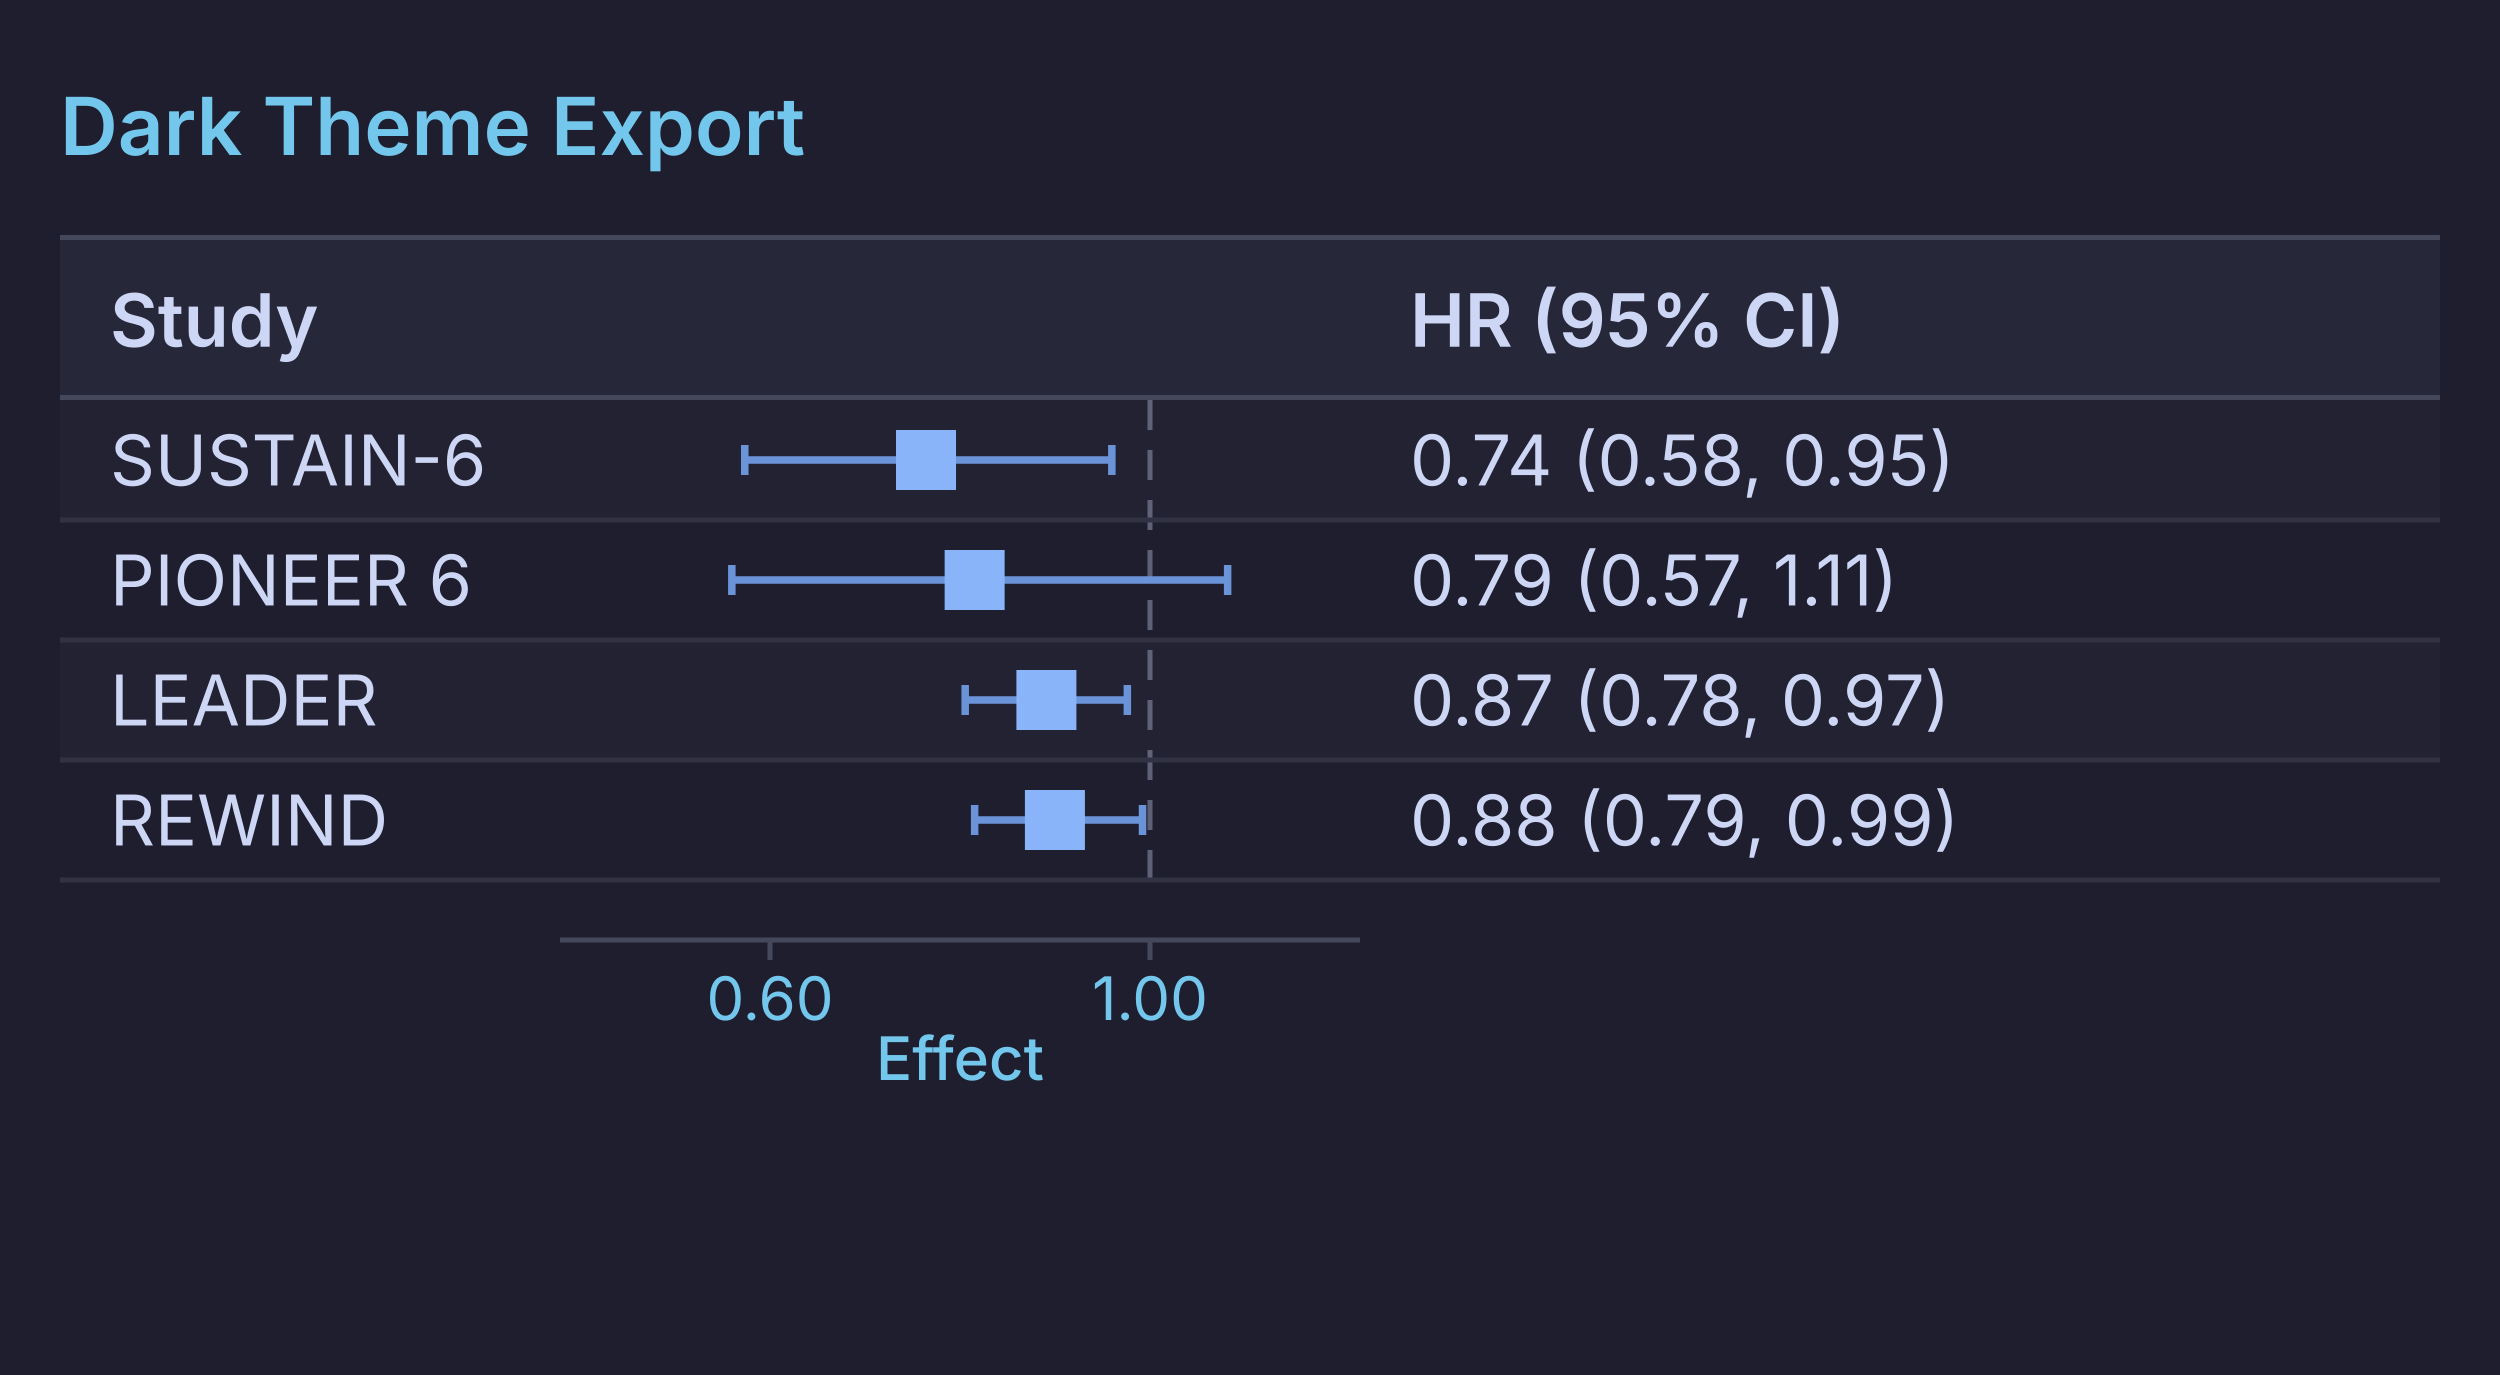
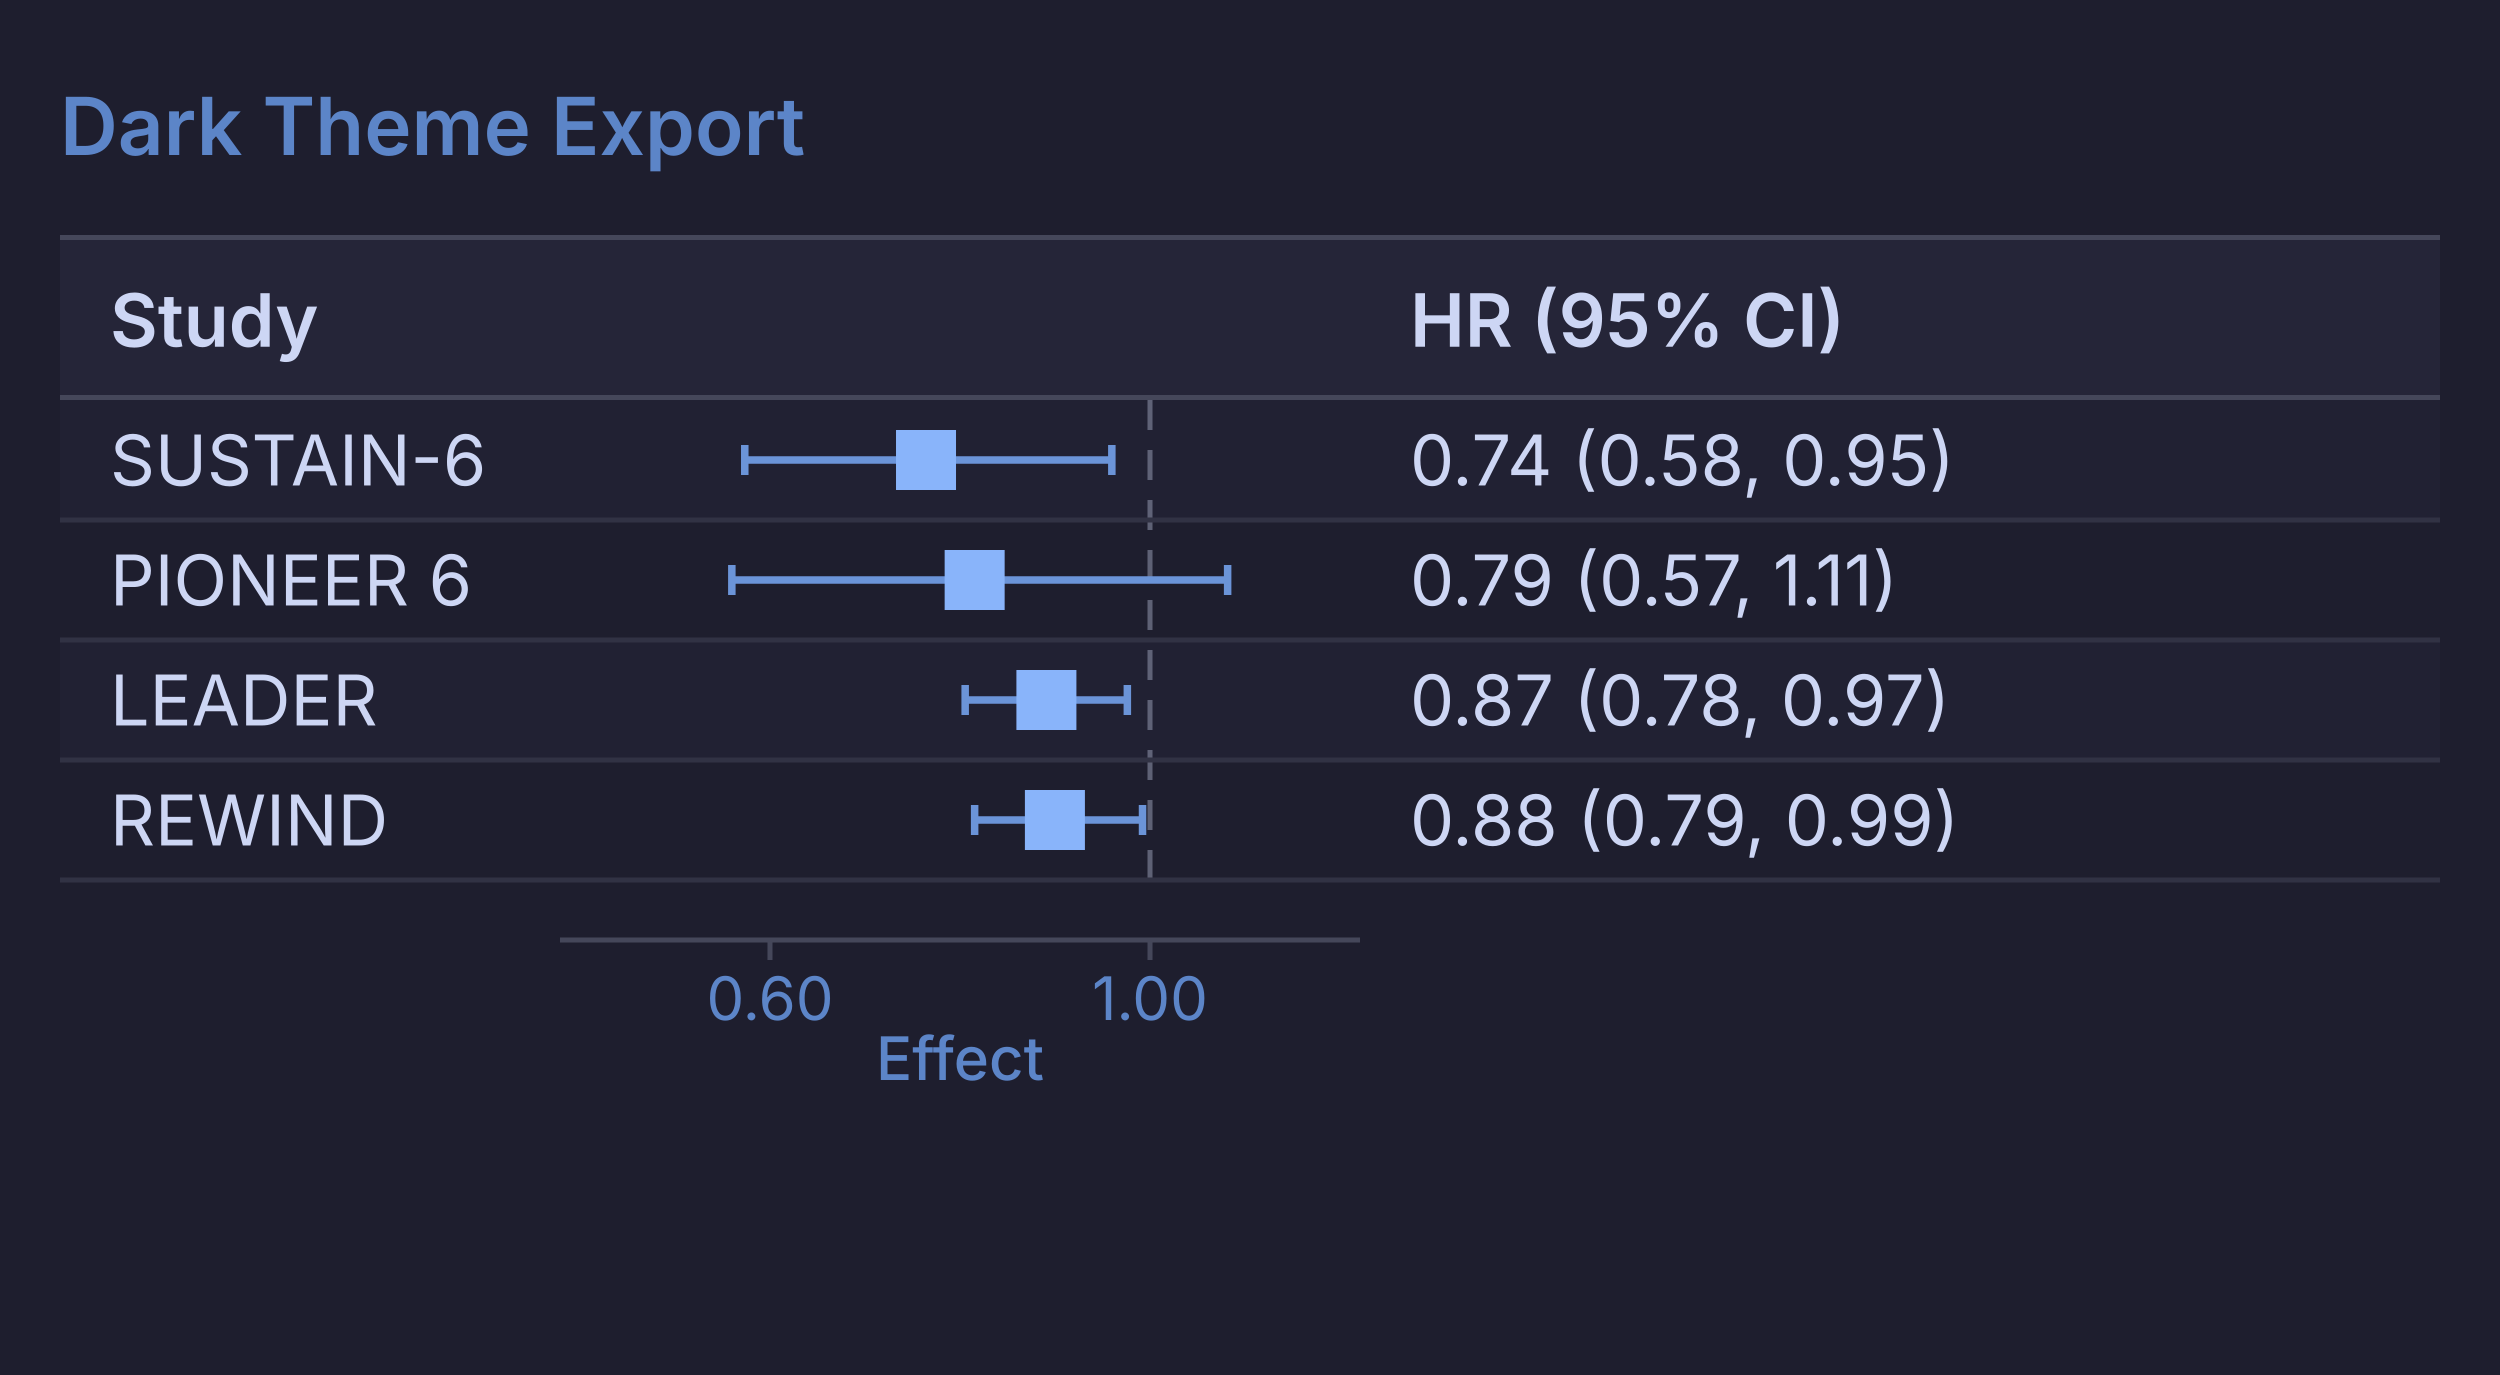
<svg xmlns="http://www.w3.org/2000/svg" width="500" height="275" viewBox="0 0 500 275">
  <style>
  text {
    font-variant-numeric: tabular-nums;
  }
  /* Use dominant-baseline for cell text to match CSS flex centering */
  .cell-text { dominant-baseline: central; }
</style>
  <rect width="100%" height="100%" fill="#1E1E2E" />
-   <text x="12" y="31" font-family="system-ui, -apple-system, sans-serif" font-size="16px" font-weight="600" fill="#74C7EC">Dark Theme Export</text>
+   <text x="12" y="31" font-family="system-ui, -apple-system, 'Segoe UI', sans-serif" font-size="16px" font-weight="600" fill="#5C85C8">Dark Theme Export</text>
  <line x1="12" x2="488" y1="48" y2="48" stroke="#45475A" stroke-width="2" />
-   <rect x="12" y="48" width="476" height="32" fill="#262739" />
-   <text class="cell-text" x="22" y="64" font-family="system-ui, -apple-system, sans-serif" font-size="14.7px" font-weight="600" fill="#CDD6F4">Study</text>
-   <text class="cell-text" x="282" y="64" font-family="system-ui, -apple-system, sans-serif" font-size="14.7px" font-weight="600" text-anchor="start" fill="#CDD6F4">HR (95% CI)</text>
+   <rect x="12" y="48" width="476" height="32" fill="#252538" />
+   <text class="cell-text" x="22" y="64" font-family="system-ui, -apple-system, 'Segoe UI', sans-serif" font-size="14.7px" font-weight="600" fill="#CDD6F4">Study</text>
+   <text class="cell-text" x="282" y="64" font-family="system-ui, -apple-system, 'Segoe UI', sans-serif" font-size="14.7px" font-weight="600" text-anchor="start" fill="#CDD6F4">HR (95% CI)</text>
  <line x1="12" x2="488" y1="80" y2="80" stroke="#45475A" stroke-width="2" />
-   <rect x="12" y="80" width="476" height="24" fill="#222233" />
-   <rect x="12" y="128" width="476" height="24" fill="#222233" />
+   <rect x="12" y="80" width="476" height="24" fill="#212133" />
+   <rect x="12" y="128" width="476" height="24" fill="#212133" />
  <line x1="230.001" x2="230.001" y1="80" y2="176" stroke="#898EA5" stroke-width="1" stroke-opacity="0.6" stroke-dasharray="6,4" />
  <g class="interval effect-0">
    <line x1="148.955" x2="222.369" y1="92" y2="92" stroke="#6B94D8" stroke-width="1.5" />
    <line x1="148.955" x2="148.955" y1="89" y2="95" stroke="#6B94D8" stroke-width="1.5" />
    <line x1="222.369" x2="222.369" y1="89" y2="95" stroke="#6B94D8" stroke-width="1.5" />
    <rect x="179.202" y="86" width="12" height="12" fill="#89B4FA" />
  </g>
  <g class="interval effect-0">
    <line x1="146.368" x2="245.528" y1="116" y2="116" stroke="#6B94D8" stroke-width="1.5" />
    <line x1="146.368" x2="146.368" y1="113" y2="119" stroke="#6B94D8" stroke-width="1.5" />
    <line x1="245.528" x2="245.528" y1="113" y2="119" stroke="#6B94D8" stroke-width="1.5" />
    <rect x="188.93" y="110" width="12" height="12" fill="#89B4FA" />
  </g>
  <g class="interval effect-0">
    <line x1="193.034" x2="225.469" y1="140" y2="140" stroke="#6B94D8" stroke-width="1.5" />
    <line x1="193.034" x2="193.034" y1="137" y2="143" stroke="#6B94D8" stroke-width="1.5" />
    <line x1="225.469" x2="225.469" y1="137" y2="143" stroke="#6B94D8" stroke-width="1.5" />
    <rect x="203.281" y="134" width="12" height="12" fill="#89B4FA" />
  </g>
  <g class="interval effect-0">
    <line x1="194.93" x2="228.505" y1="164" y2="164" stroke="#6B94D8" stroke-width="1.5" />
    <line x1="194.93" x2="194.93" y1="161" y2="167" stroke="#6B94D8" stroke-width="1.5" />
    <line x1="228.505" x2="228.505" y1="161" y2="167" stroke="#6B94D8" stroke-width="1.5" />
    <rect x="204.981" y="158" width="12" height="12" fill="#89B4FA" />
  </g>
  <g transform="translate(0, 188)">
    <line x1="112" x2="272" y1="0" y2="0" stroke="#45475A" stroke-width="1" />
    <line x1="153.999" x2="153.999" y1="0" y2="4" stroke="#45475A" stroke-width="1" />
-     <text x="153.999" y="16" text-anchor="middle" font-family="system-ui, -apple-system, sans-serif" font-size="12px" font-weight="400" fill="#74C7EC">0.60</text>
+     <text x="153.999" y="16" text-anchor="middle" font-family="system-ui, -apple-system, 'Segoe UI', sans-serif" font-size="12px" font-weight="400" fill="#5C85C8">0.60</text>
    <line x1="230.001" x2="230.001" y1="0" y2="4" stroke="#45475A" stroke-width="1" />
-     <text x="230.001" y="16" text-anchor="middle" font-family="system-ui, -apple-system, sans-serif" font-size="12px" font-weight="400" fill="#74C7EC">1.00</text>
-     <text x="192" y="28" text-anchor="middle" font-family="system-ui, -apple-system, sans-serif" font-size="12px" font-weight="500" fill="#74C7EC">Effect</text>
+     <text x="230.001" y="16" text-anchor="middle" font-family="system-ui, -apple-system, 'Segoe UI', sans-serif" font-size="12px" font-weight="400" fill="#5C85C8">1.00</text>
+     <text x="192" y="28" text-anchor="middle" font-family="system-ui, -apple-system, 'Segoe UI', sans-serif" font-size="12px" font-weight="500" fill="#5C85C8">Effect</text>
  </g>
-   <text class="cell-text" x="22" y="92" font-family="system-ui, -apple-system, sans-serif" font-size="14px" font-weight="400" font-style="normal" fill="#CDD6F4">SUSTAIN-6</text>
-   <text class="cell-text" x="282" y="92" font-family="system-ui, -apple-system, sans-serif" font-size="14px" font-weight="400" font-style="normal" text-anchor="start" fill="#CDD6F4">0.74 (0.58, 0.95)</text>
+   <text class="cell-text" x="22" y="92" font-family="system-ui, -apple-system, 'Segoe UI', sans-serif" font-size="14px" font-weight="400" font-style="normal" fill="#CDD6F4">SUSTAIN-6</text>
+   <text class="cell-text" x="282" y="92" font-family="system-ui, -apple-system, 'Segoe UI', sans-serif" font-size="14px" font-weight="400" font-style="normal" text-anchor="start" fill="#CDD6F4">0.74 (0.58, 0.95)</text>
  <line x1="12" x2="488" y1="104" y2="104" stroke="#313244" stroke-width="1" />
-   <text class="cell-text" x="22" y="116" font-family="system-ui, -apple-system, sans-serif" font-size="14px" font-weight="400" font-style="normal" fill="#CDD6F4">PIONEER 6</text>
-   <text class="cell-text" x="282" y="116" font-family="system-ui, -apple-system, sans-serif" font-size="14px" font-weight="400" font-style="normal" text-anchor="start" fill="#CDD6F4">0.79 (0.57, 1.11)</text>
+   <text class="cell-text" x="22" y="116" font-family="system-ui, -apple-system, 'Segoe UI', sans-serif" font-size="14px" font-weight="400" font-style="normal" fill="#CDD6F4">PIONEER 6</text>
+   <text class="cell-text" x="282" y="116" font-family="system-ui, -apple-system, 'Segoe UI', sans-serif" font-size="14px" font-weight="400" font-style="normal" text-anchor="start" fill="#CDD6F4">0.79 (0.57, 1.11)</text>
  <line x1="12" x2="488" y1="128" y2="128" stroke="#313244" stroke-width="1" />
-   <text class="cell-text" x="22" y="140" font-family="system-ui, -apple-system, sans-serif" font-size="14px" font-weight="400" font-style="normal" fill="#CDD6F4">LEADER</text>
-   <text class="cell-text" x="282" y="140" font-family="system-ui, -apple-system, sans-serif" font-size="14px" font-weight="400" font-style="normal" text-anchor="start" fill="#CDD6F4">0.87 (0.78, 0.97)</text>
+   <text class="cell-text" x="22" y="140" font-family="system-ui, -apple-system, 'Segoe UI', sans-serif" font-size="14px" font-weight="400" font-style="normal" fill="#CDD6F4">LEADER</text>
+   <text class="cell-text" x="282" y="140" font-family="system-ui, -apple-system, 'Segoe UI', sans-serif" font-size="14px" font-weight="400" font-style="normal" text-anchor="start" fill="#CDD6F4">0.87 (0.78, 0.97)</text>
  <line x1="12" x2="488" y1="152" y2="152" stroke="#313244" stroke-width="1" />
-   <text class="cell-text" x="22" y="164" font-family="system-ui, -apple-system, sans-serif" font-size="14px" font-weight="400" font-style="normal" fill="#CDD6F4">REWIND</text>
-   <text class="cell-text" x="282" y="164" font-family="system-ui, -apple-system, sans-serif" font-size="14px" font-weight="400" font-style="normal" text-anchor="start" fill="#CDD6F4">0.88 (0.79, 0.99)</text>
+   <text class="cell-text" x="22" y="164" font-family="system-ui, -apple-system, 'Segoe UI', sans-serif" font-size="14px" font-weight="400" font-style="normal" fill="#CDD6F4">REWIND</text>
+   <text class="cell-text" x="282" y="164" font-family="system-ui, -apple-system, 'Segoe UI', sans-serif" font-size="14px" font-weight="400" font-style="normal" text-anchor="start" fill="#CDD6F4">0.88 (0.79, 0.99)</text>
  <line x1="12" x2="488" y1="176" y2="176" stroke="#313244" stroke-width="1" />
</svg>
